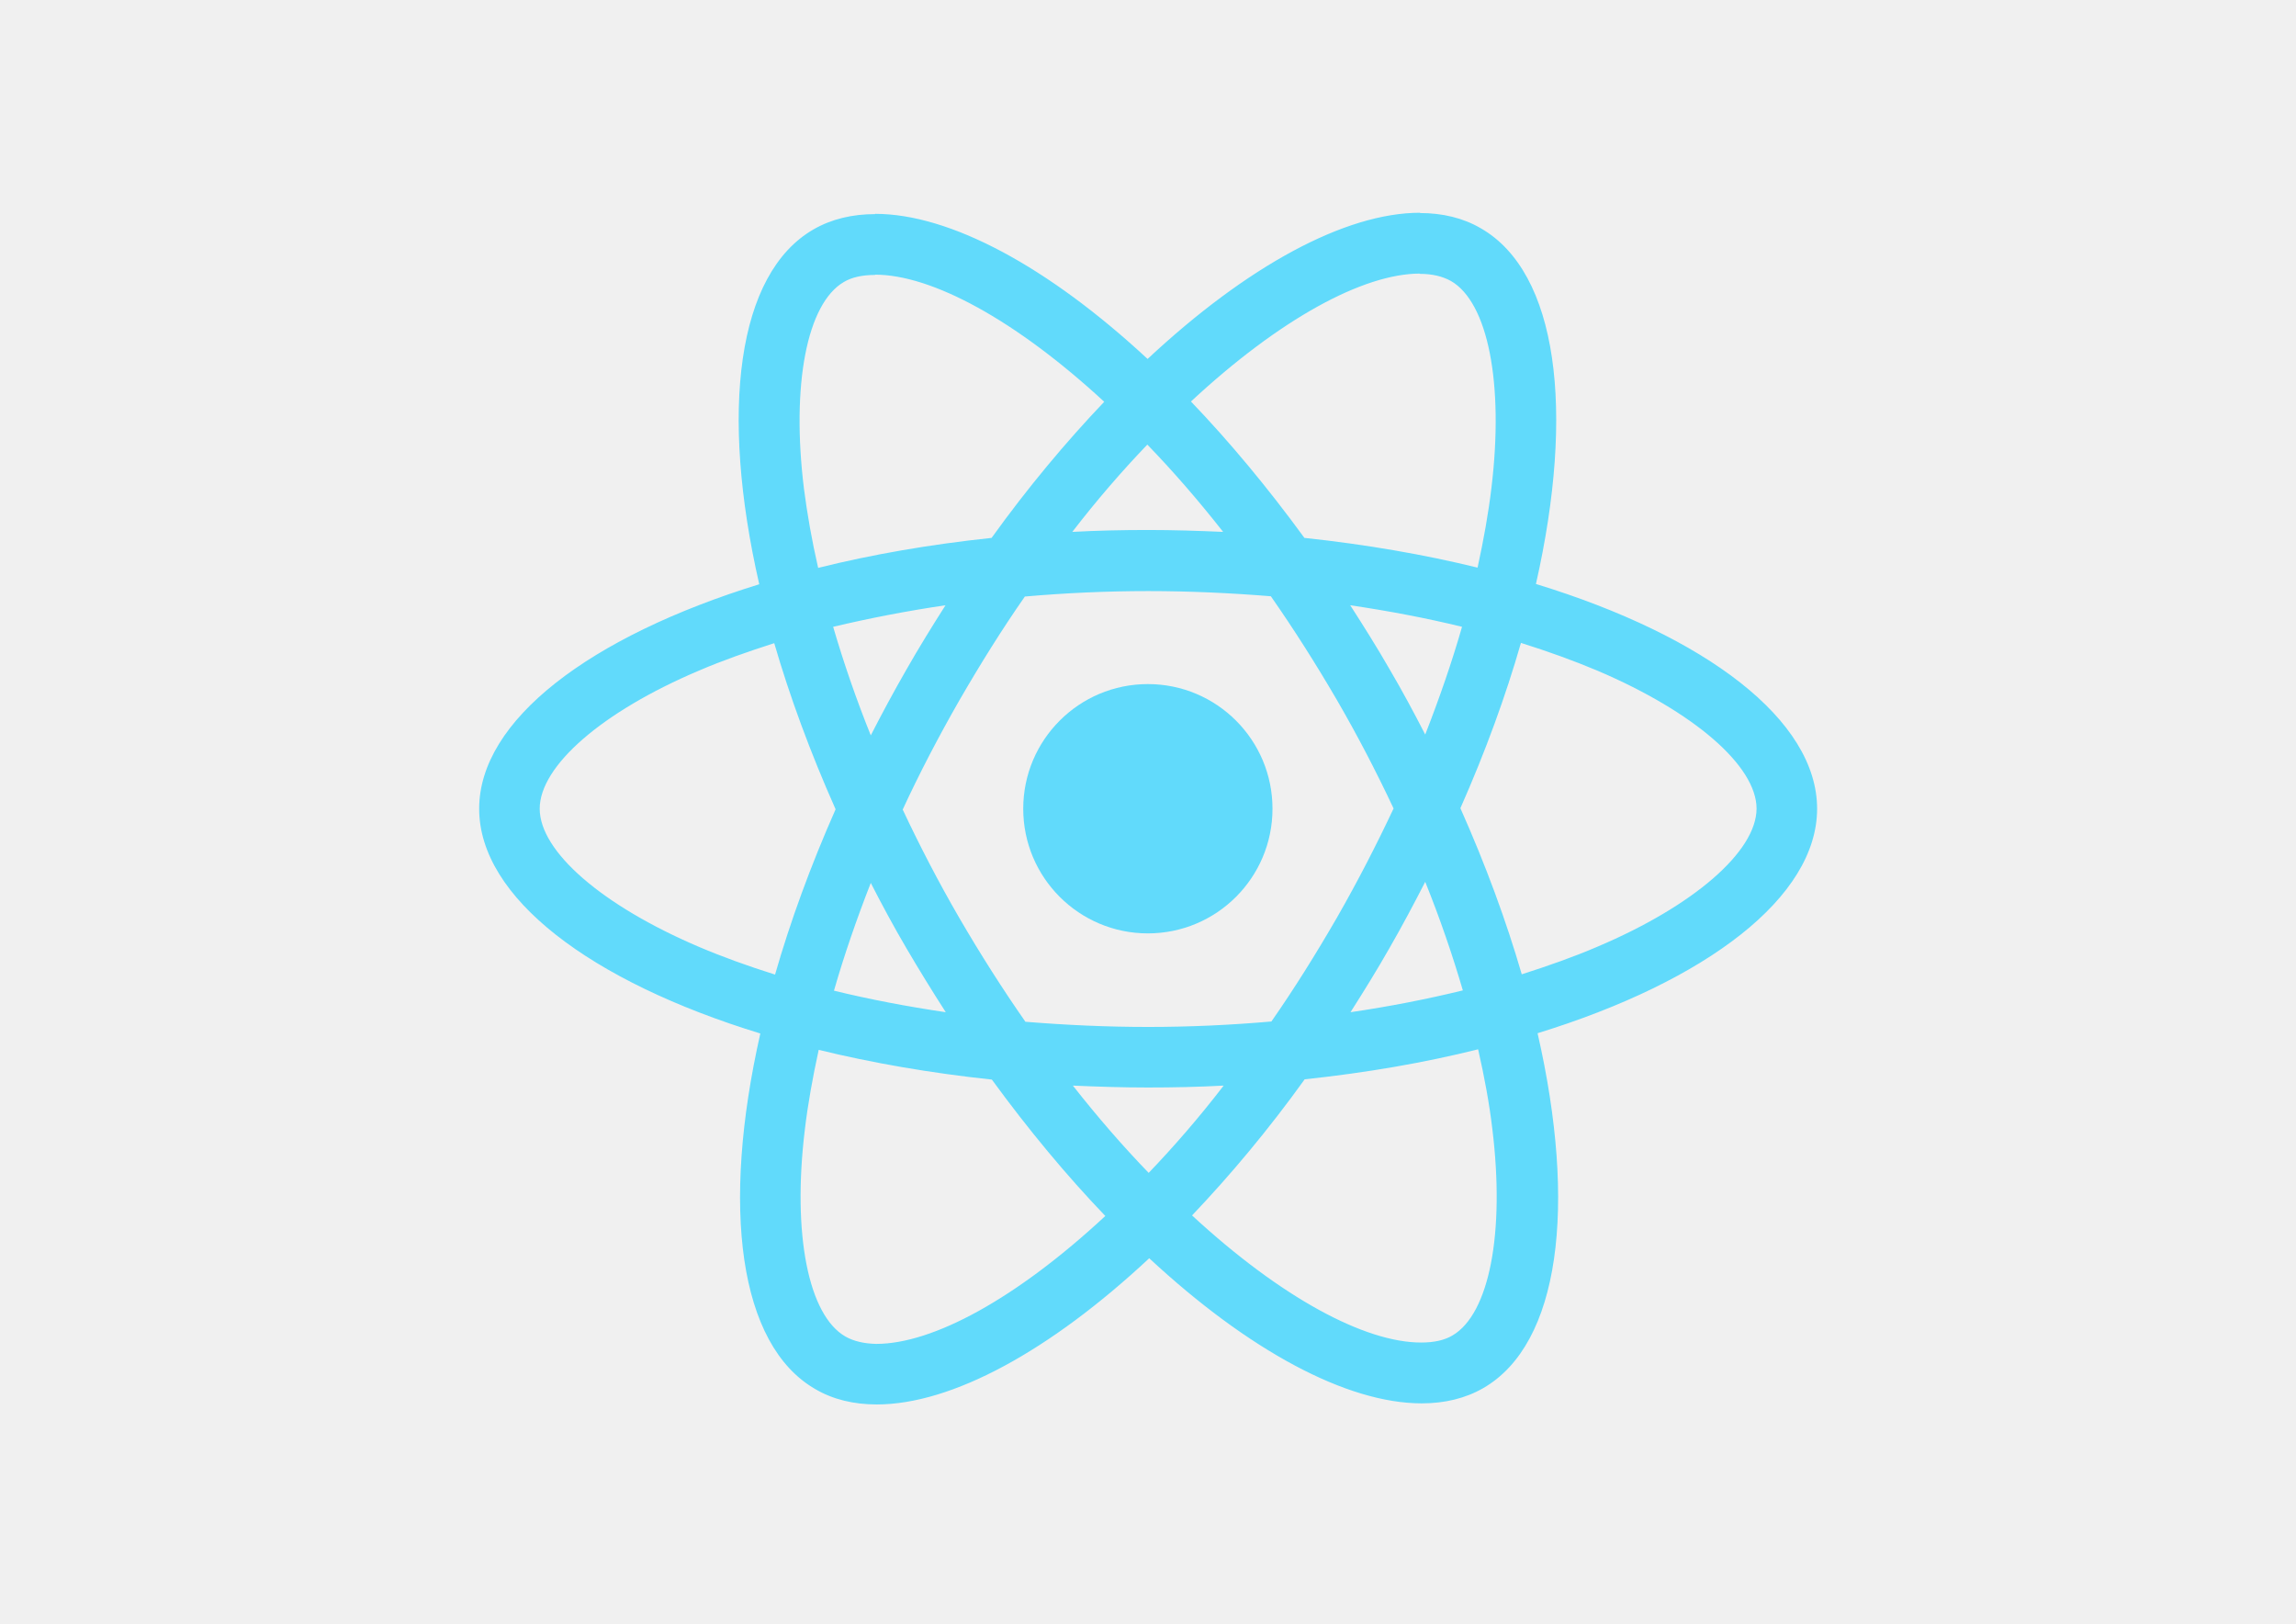
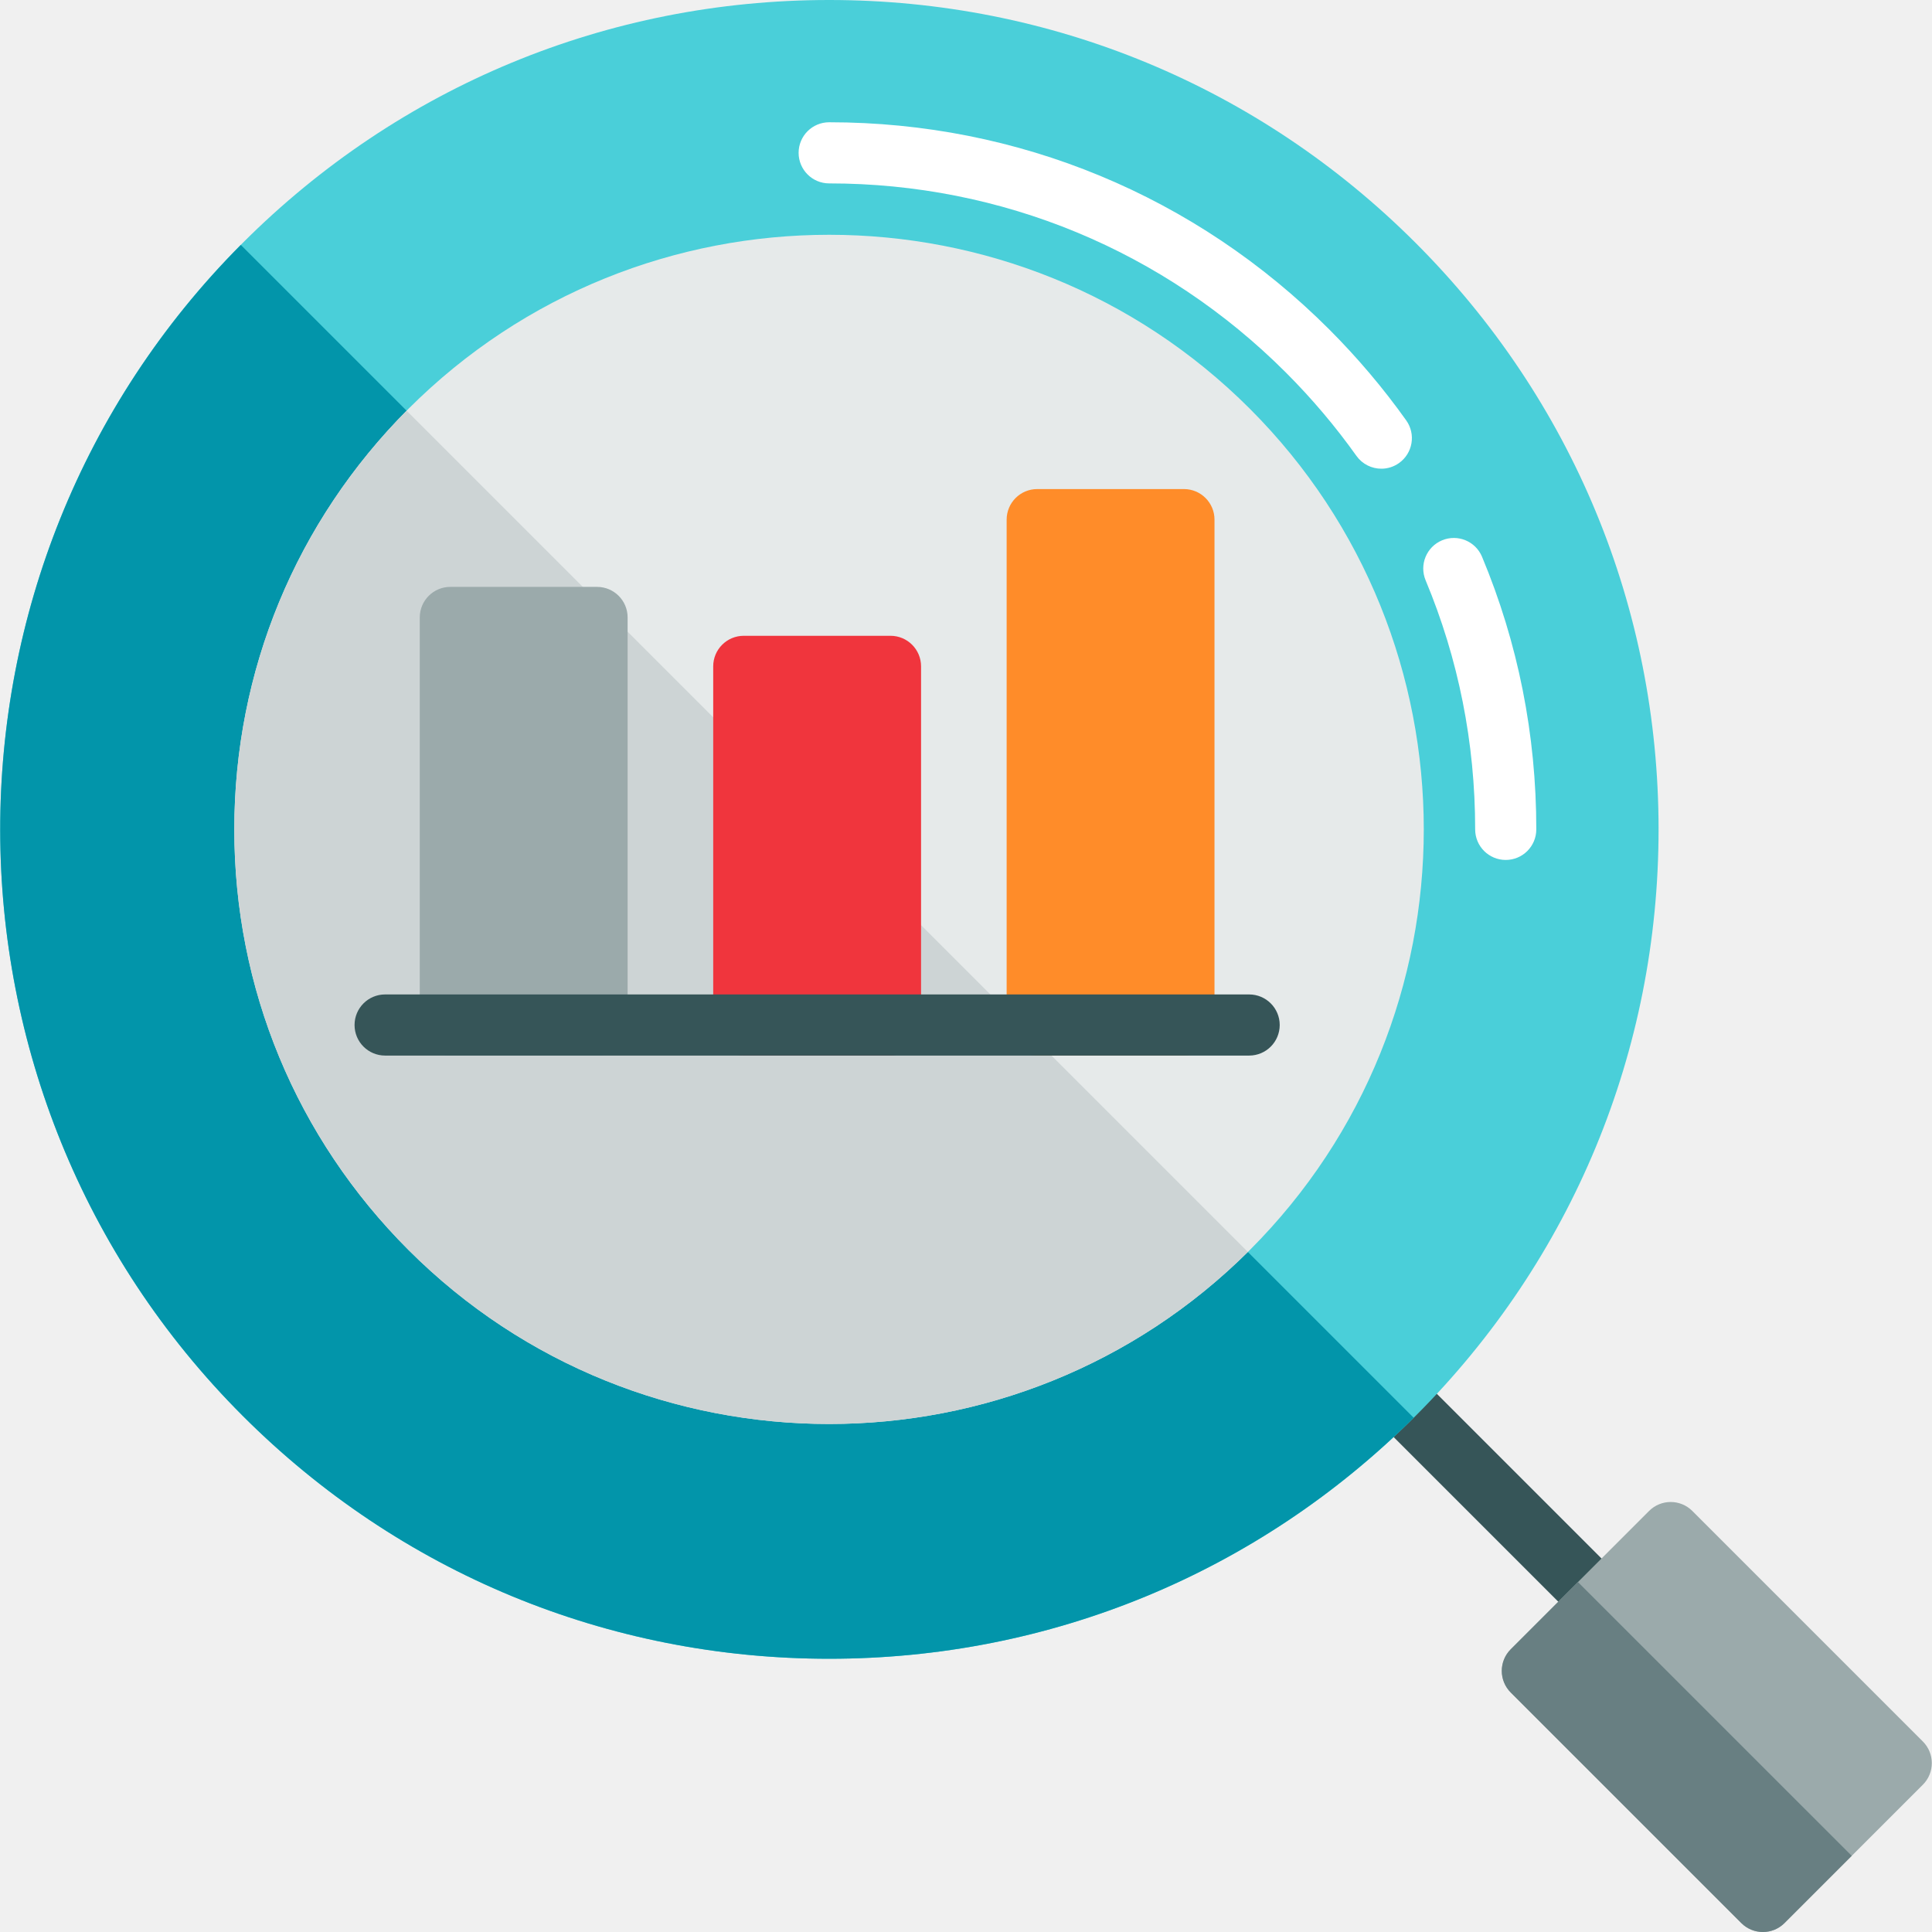
- <svg xmlns="http://www.w3.org/2000/svg" viewBox="0 0 841.9 595.3">
-   <g fill="#61DAFB">
-     <path d="M666.3 296.5c0-32.5-40.7-63.3-103.1-82.4 14.4-63.6 8-114.2-20.2-130.4-6.5-3.8-14.1-5.6-22.4-5.6v22.3c4.6 0 8.3.9 11.4 2.6 13.6 7.8 19.5 37.5 14.9 75.7-1.1 9.4-2.9 19.3-5.1 29.4-19.6-4.8-41-8.5-63.5-10.9-13.5-18.5-27.5-35.3-41.6-50 32.6-30.3 63.2-46.9 84-46.9V78c-27.5 0-63.5 19.6-99.9 53.6-36.4-33.8-72.4-53.2-99.9-53.2v22.3c20.7 0 51.4 16.5 84 46.6-14 14.7-28 31.4-41.3 49.9-22.6 2.4-44 6.1-63.6 11-2.3-10-4-19.7-5.2-29-4.7-38.2 1.1-67.9 14.6-75.8 3-1.8 6.9-2.6 11.5-2.6V78.5c-8.4 0-16 1.8-22.6 5.6-28.1 16.2-34.4 66.7-19.9 130.1-62.2 19.2-102.7 49.9-102.7 82.3 0 32.5 40.7 63.3 103.1 82.4-14.4 63.6-8 114.2 20.2 130.4 6.5 3.8 14.1 5.6 22.5 5.6 27.5 0 63.5-19.6 99.9-53.6 36.4 33.8 72.4 53.2 99.9 53.2 8.4 0 16-1.8 22.6-5.6 28.1-16.2 34.4-66.7 19.9-130.1 62-19.1 102.5-49.9 102.5-82.3zm-130.2-66.7c-3.7 12.9-8.3 26.2-13.5 39.5-4.1-8-8.4-16-13.1-24-4.6-8-9.5-15.8-14.4-23.4 14.2 2.1 27.9 4.7 41 7.9zm-45.8 106.5c-7.8 13.5-15.8 26.3-24.1 38.2-14.9 1.3-30 2-45.2 2-15.1 0-30.2-.7-45-1.9-8.3-11.9-16.4-24.6-24.2-38-7.6-13.1-14.5-26.4-20.8-39.8 6.2-13.4 13.2-26.8 20.7-39.9 7.8-13.5 15.8-26.3 24.1-38.2 14.9-1.3 30-2 45.2-2 15.1 0 30.2.7 45 1.9 8.3 11.9 16.4 24.6 24.2 38 7.6 13.1 14.5 26.4 20.8 39.8-6.3 13.4-13.2 26.8-20.7 39.9zm32.3-13c5.4 13.4 10 26.8 13.8 39.8-13.1 3.2-26.9 5.9-41.2 8 4.9-7.7 9.8-15.6 14.4-23.7 4.6-8 8.9-16.1 13-24.1zM421.2 430c-9.3-9.6-18.6-20.3-27.8-32 9 .4 18.2.7 27.5.7 9.4 0 18.7-.2 27.8-.7-9 11.7-18.3 22.4-27.5 32zm-74.4-58.9c-14.2-2.1-27.9-4.7-41-7.9 3.7-12.9 8.3-26.2 13.5-39.5 4.1 8 8.4 16 13.1 24 4.7 8 9.5 15.8 14.4 23.4zM420.7 163c9.3 9.6 18.6 20.3 27.8 32-9-.4-18.2-.7-27.5-.7-9.4 0-18.7.2-27.8.7 9-11.7 18.3-22.4 27.5-32zm-74 58.9c-4.9 7.7-9.8 15.6-14.4 23.7-4.6 8-8.9 16-13 24-5.4-13.4-10-26.8-13.8-39.8 13.1-3.1 26.9-5.8 41.2-7.9zm-90.5 125.2c-35.4-15.1-58.3-34.9-58.3-50.6 0-15.7 22.9-35.6 58.3-50.6 8.6-3.7 18-7 27.7-10.1 5.7 19.6 13.2 40 22.5 60.9-9.2 20.8-16.6 41.1-22.2 60.6-9.9-3.1-19.3-6.5-28-10.2zM310 490c-13.6-7.8-19.5-37.5-14.9-75.7 1.1-9.4 2.9-19.3 5.1-29.4 19.6 4.8 41 8.5 63.5 10.9 13.5 18.5 27.5 35.3 41.6 50-32.6 30.3-63.2 46.9-84 46.9-4.5-.1-8.3-1-11.3-2.7zm237.2-76.2c4.7 38.2-1.1 67.9-14.6 75.8-3 1.8-6.9 2.6-11.5 2.6-20.7 0-51.4-16.5-84-46.6 14-14.7 28-31.4 41.3-49.9 22.6-2.4 44-6.1 63.6-11 2.3 10.1 4.1 19.8 5.2 29.1zm38.5-66.7c-8.6 3.7-18 7-27.7 10.1-5.7-19.6-13.2-40-22.5-60.9 9.2-20.8 16.6-41.1 22.2-60.6 9.9 3.1 19.3 6.5 28.1 10.2 35.4 15.1 58.3 34.9 58.3 50.6-.1 15.7-23 35.6-58.4 50.6zM320.8 78.4z" />
-     <circle cx="420.9" cy="296.5" r="45.7" />
-     <path d="M520.5 78.1z" />
+ <svg xmlns="http://www.w3.org/2000/svg" version="1.1" id="Layer_1" x="0px" y="0px" viewBox="0 0 511.999 511.999" style="enable-background:new 0 0 511.999 511.999;" xml:space="preserve">
+   <path style="fill:#365558;" d="M435.024,443.177c-2.074,0-4.146-0.791-5.729-2.372l-73.317-73.318  c-3.163-3.165-3.163-8.293,0-11.456c3.166-3.164,8.294-3.161,11.456,0l73.317,73.318c3.163,3.165,3.163,8.293,0,11.457  C439.17,442.386,437.097,443.177,435.024,443.177z" />
+   <path style="fill:#4ACFD9;" d="M375.159,64.376C333.646,22.863,278.451,0,219.742,0S105.838,22.863,64.324,64.376  c-85.697,85.698-85.697,225.138,0,310.836c41.514,41.512,96.708,64.375,155.418,64.375s113.904-22.863,155.418-64.375  c41.514-41.515,64.376-96.709,64.376-155.419S416.673,105.89,375.159,64.376z" />
+   <path style="fill:#9BAAAB;" d="M509.576,461.512l-61.097-61.097c-3.165-3.162-8.293-3.162-11.457,0l-36.659,36.659  c-3.164,3.165-3.164,8.293,0,11.456l61.097,61.097c1.582,1.581,3.656,2.372,5.729,2.372c2.073,0,4.146-0.791,5.729-2.372  l36.659-36.659C512.738,469.805,512.738,464.676,509.576,461.512z" />
+   <path style="fill:#687F82;" d="M418.175,419.26l-17.814,17.814c-3.163,3.165-3.163,8.293,0,11.456l61.097,61.097  c1.582,1.581,3.656,2.372,5.729,2.372c2.073,0,4.146-0.791,5.729-2.372l17.814-17.814L418.175,419.26z" />
+   <path style="fill:#0295AA;" d="M63.814,64.899c-85.18,85.74-85.014,224.788,0.51,310.313  c41.514,41.512,96.708,64.375,155.418,64.375c58.465,0,113.441-22.679,154.895-63.866L63.814,64.899z" />
+   <path style="fill:#E6EAEA;" d="M331.217,108.319c-61.467-61.466-161.481-61.466-222.949,0  c-29.776,29.775-46.175,69.365-46.175,111.475s16.399,81.7,46.174,111.475c30.733,30.733,71.104,46.101,111.474,46.101  c40.371,0,80.741-15.367,111.475-46.101C392.683,269.801,392.683,169.787,331.217,108.319z" />
+   <path style="fill:#CDD4D5;" d="M107.757,108.842c-29.449,29.716-45.664,69.087-45.664,110.952c0,42.11,16.399,81.7,46.174,111.475  c30.733,30.733,71.104,46.101,111.474,46.101c40.144,0,80.283-15.201,110.952-45.591L107.757,108.842z" />
+   <g>
+     <path style="fill:#FFFFFF;" d="M399.033,227.894c-4.475,0-8.1-3.626-8.1-8.101c0-22.935-4.417-45.143-13.13-66.003   c-1.724-4.128,0.225-8.873,4.353-10.598c4.131-1.725,8.873,0.225,10.597,4.353c9.542,22.849,14.381,47.157,14.381,72.248   C407.133,224.269,403.508,227.894,399.033,227.894z" />
+     <path style="fill:#FFFFFF;" d="M366.072,124.211c-2.533,0-5.026-1.184-6.607-3.403c-5.556-7.805-11.838-15.228-18.674-22.064   c-32.333-32.334-75.323-50.141-121.05-50.141c-4.474,0-8.101-3.626-8.101-8.101s3.627-8.101,8.101-8.101   c50.055,0,97.112,19.492,132.507,54.885c7.471,7.472,14.34,15.589,20.417,24.124c2.593,3.645,1.742,8.703-1.902,11.298   C369.339,123.723,367.697,124.211,366.072,124.211z" />
  </g>
+   <path style="fill:#9BAAAB;" d="M158.225,155.53h-38.882c-4.474,0-8.101,3.626-8.101,8.101v108.007c0,4.475,3.627,8.101,8.101,8.101  h38.882c4.474,0,8.101-3.626,8.101-8.101V163.63C166.326,159.156,162.699,155.53,158.225,155.53z" />
+   <path style="fill:#F0353D;" d="M235.99,168.491h-38.882c-4.474,0-8.101,3.626-8.101,8.101v95.046c0,4.475,3.627,8.101,8.101,8.101  h38.882c4.474,0,8.101-3.626,8.101-8.101v-95.046C244.091,172.116,240.464,168.491,235.99,168.491z" />
+   <path style="fill:#FF8C29;" d="M313.755,129.608h-38.882c-4.475,0-8.101,3.626-8.101,8.101v133.928c0,4.475,3.626,8.101,8.101,8.101  h38.882c4.475,0,8.1-3.626,8.1-8.101V137.709C321.856,133.234,318.23,129.608,313.755,129.608z" />
+   <path style="fill:#365558;" d="M331.036,279.738H102.062c-4.474,0-8.101-3.626-8.101-8.101s3.627-8.1,8.101-8.1h228.975  c4.475,0,8.1,3.626,8.1,8.1S335.511,279.738,331.036,279.738z" />
+   <g>
+ </g>
+   <g>
+ </g>
+   <g>
+ </g>
+   <g>
+ </g>
+   <g>
+ </g>
+   <g>
+ </g>
+   <g>
+ </g>
+   <g>
+ </g>
+   <g>
+ </g>
+   <g>
+ </g>
+   <g>
+ </g>
+   <g>
+ </g>
+   <g>
+ </g>
+   <g>
+ </g>
+   <g>
+ </g>
</svg>
